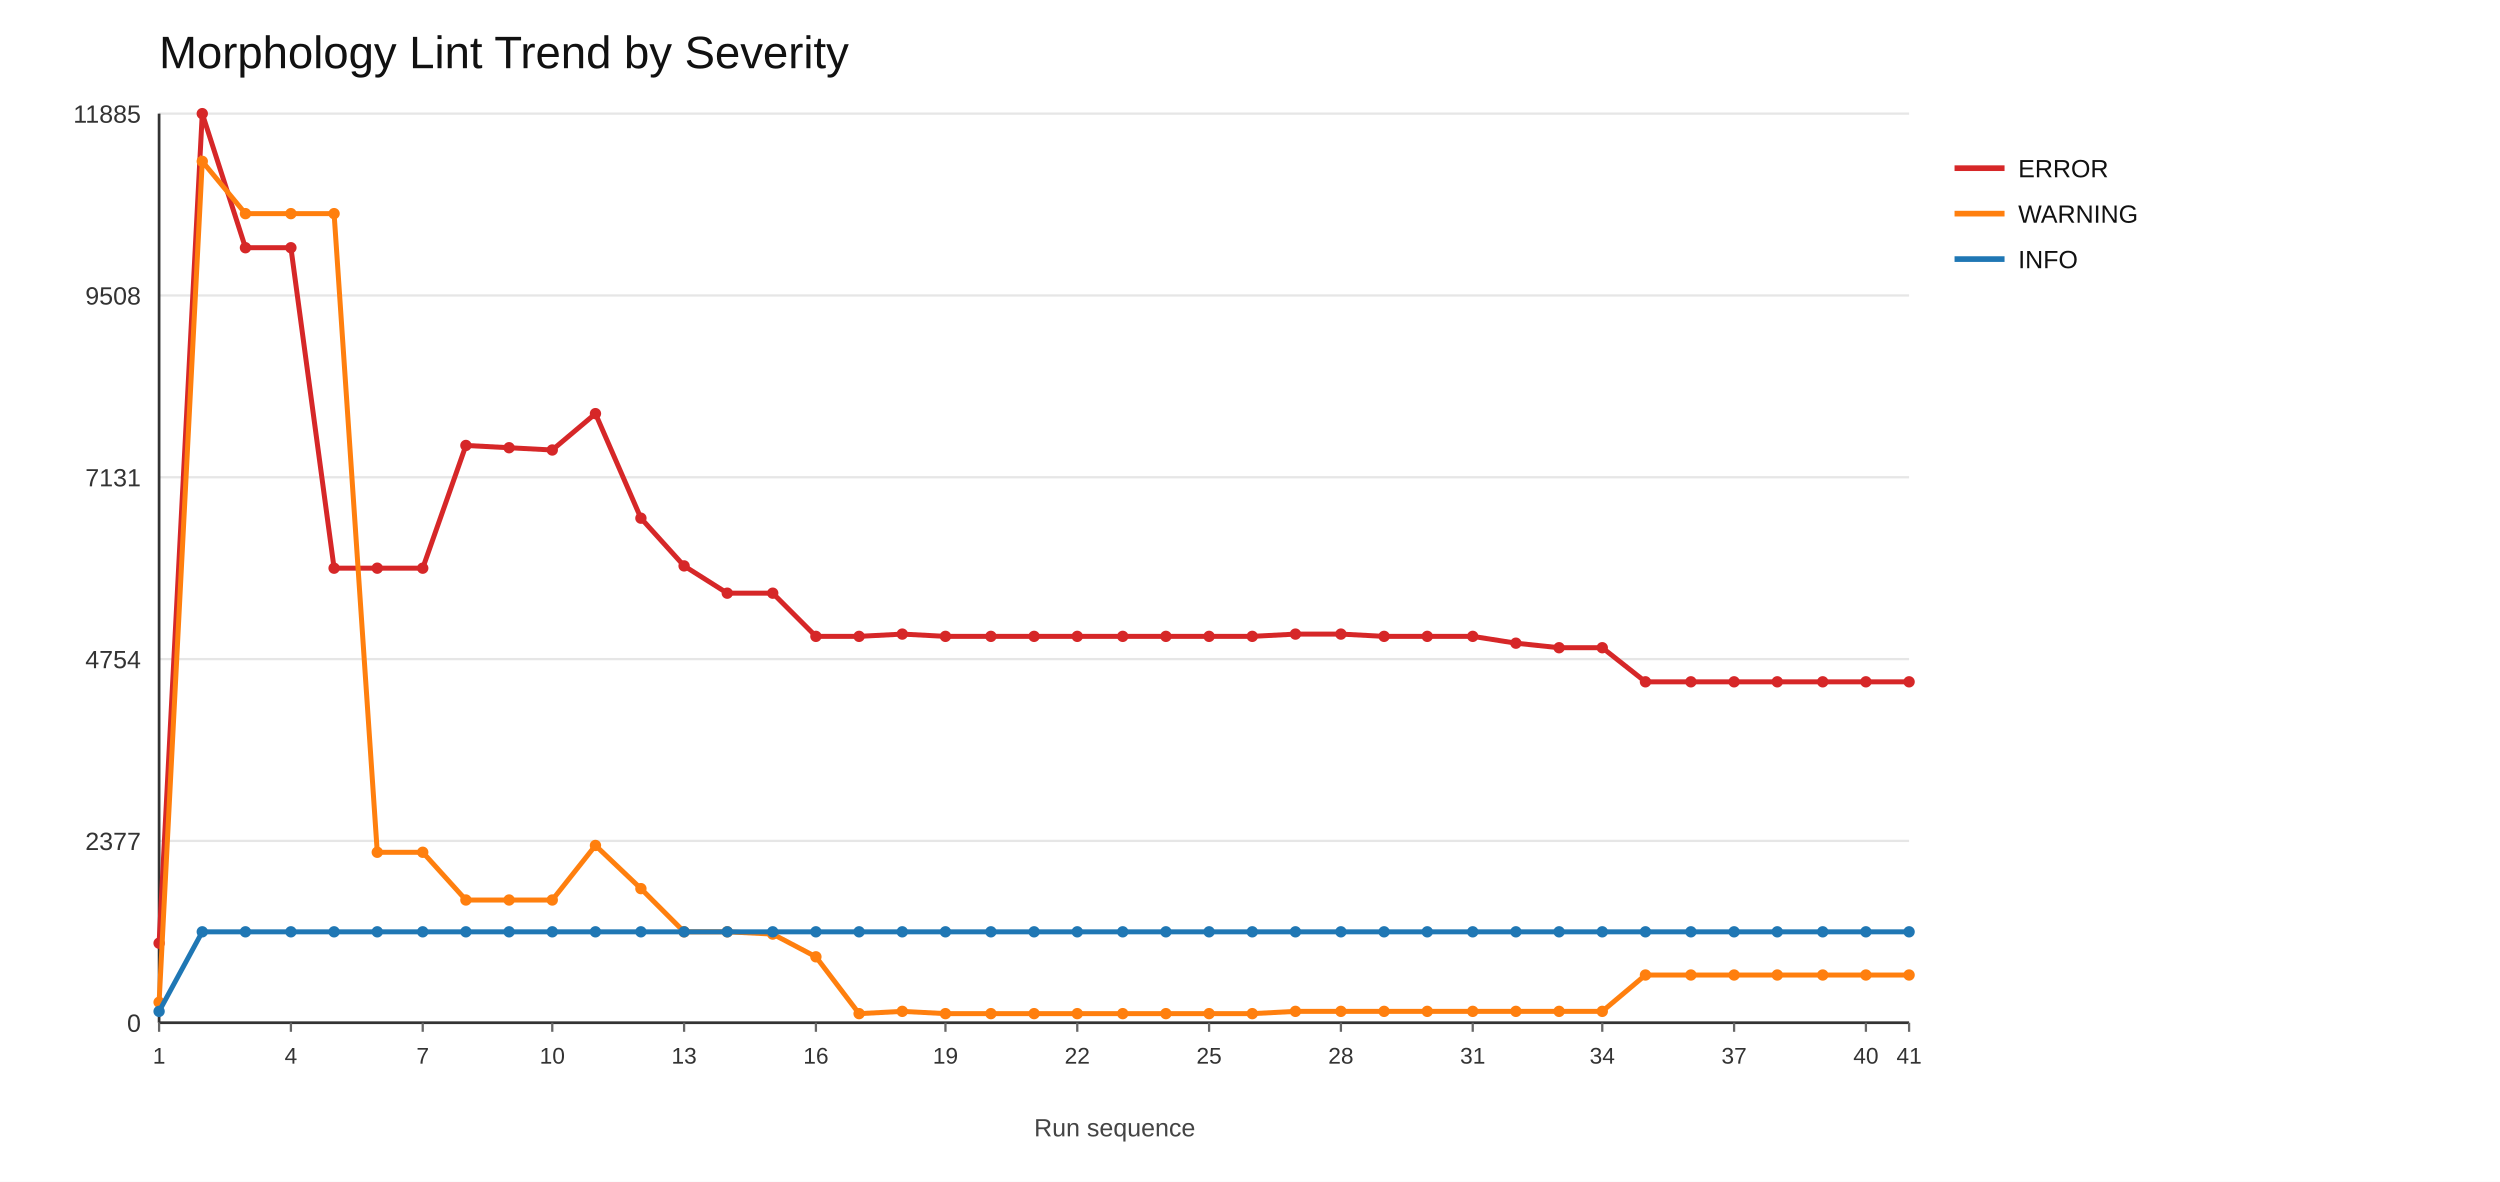
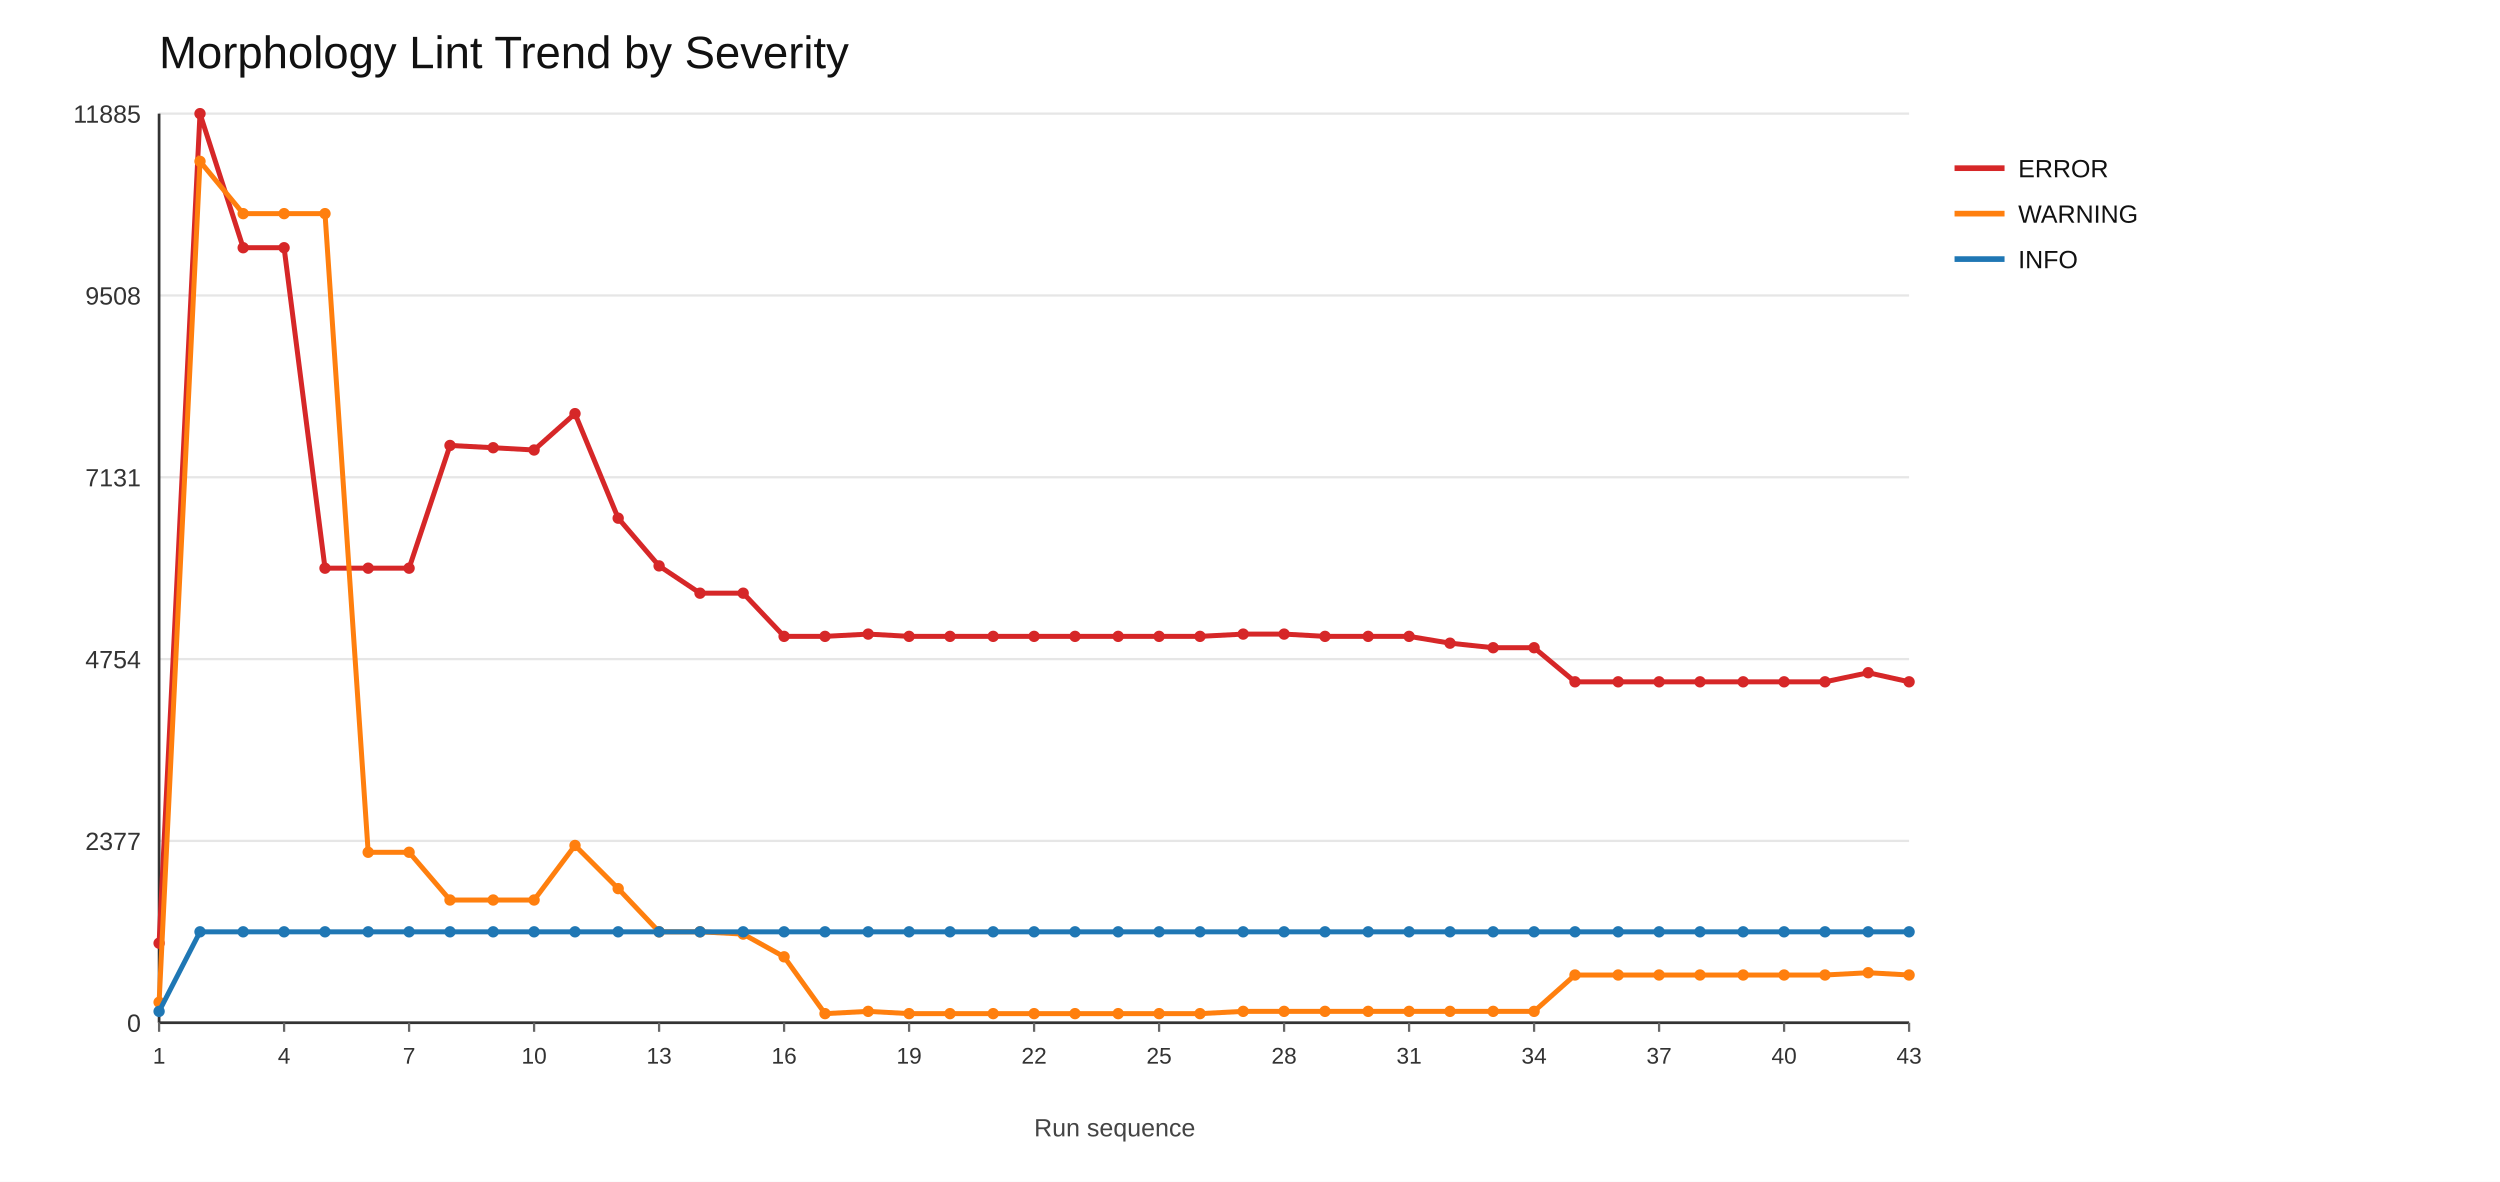
<svg xmlns="http://www.w3.org/2000/svg" width="1100" height="520">
  <rect x="0" y="0" width="1100" height="520" fill="#ffffff" />
  <text x="70" y="30" font-size="20" font-family="Arial" fill="#111">Morphology Lint Trend by Severity</text>
  <line x1="70" y1="450" x2="840" y2="450" stroke="#e6e6e6" stroke-width="1" />
  <text x="62" y="454" font-size="11" font-family="Arial" fill="#333" text-anchor="end">0</text>
  <line x1="70" y1="370" x2="840" y2="370" stroke="#e6e6e6" stroke-width="1" />
  <text x="62" y="374" font-size="11" font-family="Arial" fill="#333" text-anchor="end">2377</text>
  <line x1="70" y1="290" x2="840" y2="290" stroke="#e6e6e6" stroke-width="1" />
  <text x="62" y="294" font-size="11" font-family="Arial" fill="#333" text-anchor="end">4754</text>
  <line x1="70" y1="210" x2="840" y2="210" stroke="#e6e6e6" stroke-width="1" />
  <text x="62" y="214" font-size="11" font-family="Arial" fill="#333" text-anchor="end">7131</text>
  <line x1="70" y1="130" x2="840" y2="130" stroke="#e6e6e6" stroke-width="1" />
  <text x="62" y="134" font-size="11" font-family="Arial" fill="#333" text-anchor="end">9508</text>
  <line x1="70" y1="50" x2="840" y2="50" stroke="#e6e6e6" stroke-width="1" />
  <text x="62" y="54" font-size="11" font-family="Arial" fill="#333" text-anchor="end">11885</text>
  <line x1="70" y1="450" x2="840" y2="450" stroke="#333" stroke-width="1.2" />
  <line x1="70" y1="50" x2="70" y2="450" stroke="#333" stroke-width="1.2" />
  <line x1="70" y1="450" x2="70" y2="454" stroke="#666" stroke-width="1" />
  <text x="70" y="468" font-size="10" font-family="Arial" fill="#333" text-anchor="middle">1</text>
-   <line x1="128" y1="450" x2="128" y2="454" stroke="#666" stroke-width="1" />
-   <text x="128" y="468" font-size="10" font-family="Arial" fill="#333" text-anchor="middle">4</text>
-   <line x1="186" y1="450" x2="186" y2="454" stroke="#666" stroke-width="1" />
-   <text x="186" y="468" font-size="10" font-family="Arial" fill="#333" text-anchor="middle">7</text>
-   <line x1="243" y1="450" x2="243" y2="454" stroke="#666" stroke-width="1" />
-   <text x="243" y="468" font-size="10" font-family="Arial" fill="#333" text-anchor="middle">10</text>
-   <line x1="301" y1="450" x2="301" y2="454" stroke="#666" stroke-width="1" />
-   <text x="301" y="468" font-size="10" font-family="Arial" fill="#333" text-anchor="middle">13</text>
-   <line x1="359" y1="450" x2="359" y2="454" stroke="#666" stroke-width="1" />
-   <text x="359" y="468" font-size="10" font-family="Arial" fill="#333" text-anchor="middle">16</text>
-   <line x1="416" y1="450" x2="416" y2="454" stroke="#666" stroke-width="1" />
-   <text x="416" y="468" font-size="10" font-family="Arial" fill="#333" text-anchor="middle">19</text>
-   <line x1="474" y1="450" x2="474" y2="454" stroke="#666" stroke-width="1" />
-   <text x="474" y="468" font-size="10" font-family="Arial" fill="#333" text-anchor="middle">22</text>
-   <line x1="532" y1="450" x2="532" y2="454" stroke="#666" stroke-width="1" />
-   <text x="532" y="468" font-size="10" font-family="Arial" fill="#333" text-anchor="middle">25</text>
-   <line x1="590" y1="450" x2="590" y2="454" stroke="#666" stroke-width="1" />
-   <text x="590" y="468" font-size="10" font-family="Arial" fill="#333" text-anchor="middle">28</text>
-   <line x1="648" y1="450" x2="648" y2="454" stroke="#666" stroke-width="1" />
-   <text x="648" y="468" font-size="10" font-family="Arial" fill="#333" text-anchor="middle">31</text>
-   <line x1="705" y1="450" x2="705" y2="454" stroke="#666" stroke-width="1" />
-   <text x="705" y="468" font-size="10" font-family="Arial" fill="#333" text-anchor="middle">34</text>
-   <line x1="763" y1="450" x2="763" y2="454" stroke="#666" stroke-width="1" />
-   <text x="763" y="468" font-size="10" font-family="Arial" fill="#333" text-anchor="middle">37</text>
-   <line x1="821" y1="450" x2="821" y2="454" stroke="#666" stroke-width="1" />
-   <text x="821" y="468" font-size="10" font-family="Arial" fill="#333" text-anchor="middle">40</text>
+   <line x1="125" y1="450" x2="125" y2="454" stroke="#666" stroke-width="1" />
+   <text x="125" y="468" font-size="10" font-family="Arial" fill="#333" text-anchor="middle">4</text>
+   <line x1="180" y1="450" x2="180" y2="454" stroke="#666" stroke-width="1" />
+   <text x="180" y="468" font-size="10" font-family="Arial" fill="#333" text-anchor="middle">7</text>
+   <line x1="235" y1="450" x2="235" y2="454" stroke="#666" stroke-width="1" />
+   <text x="235" y="468" font-size="10" font-family="Arial" fill="#333" text-anchor="middle">10</text>
+   <line x1="290" y1="450" x2="290" y2="454" stroke="#666" stroke-width="1" />
+   <text x="290" y="468" font-size="10" font-family="Arial" fill="#333" text-anchor="middle">13</text>
+   <line x1="345" y1="450" x2="345" y2="454" stroke="#666" stroke-width="1" />
+   <text x="345" y="468" font-size="10" font-family="Arial" fill="#333" text-anchor="middle">16</text>
+   <line x1="400" y1="450" x2="400" y2="454" stroke="#666" stroke-width="1" />
+   <text x="400" y="468" font-size="10" font-family="Arial" fill="#333" text-anchor="middle">19</text>
+   <line x1="455" y1="450" x2="455" y2="454" stroke="#666" stroke-width="1" />
+   <text x="455" y="468" font-size="10" font-family="Arial" fill="#333" text-anchor="middle">22</text>
+   <line x1="510" y1="450" x2="510" y2="454" stroke="#666" stroke-width="1" />
+   <text x="510" y="468" font-size="10" font-family="Arial" fill="#333" text-anchor="middle">25</text>
+   <line x1="565" y1="450" x2="565" y2="454" stroke="#666" stroke-width="1" />
+   <text x="565" y="468" font-size="10" font-family="Arial" fill="#333" text-anchor="middle">28</text>
+   <line x1="620" y1="450" x2="620" y2="454" stroke="#666" stroke-width="1" />
+   <text x="620" y="468" font-size="10" font-family="Arial" fill="#333" text-anchor="middle">31</text>
+   <line x1="675" y1="450" x2="675" y2="454" stroke="#666" stroke-width="1" />
+   <text x="675" y="468" font-size="10" font-family="Arial" fill="#333" text-anchor="middle">34</text>
+   <line x1="730" y1="450" x2="730" y2="454" stroke="#666" stroke-width="1" />
+   <text x="730" y="468" font-size="10" font-family="Arial" fill="#333" text-anchor="middle">37</text>
+   <line x1="785" y1="450" x2="785" y2="454" stroke="#666" stroke-width="1" />
+   <text x="785" y="468" font-size="10" font-family="Arial" fill="#333" text-anchor="middle">40</text>
  <line x1="840" y1="450" x2="840" y2="454" stroke="#666" stroke-width="1" />
-   <text x="840" y="468" font-size="10" font-family="Arial" fill="#333" text-anchor="middle">41</text>
-   <polyline fill="none" stroke="#d62728" stroke-width="2.2" points="70,415 89,50 108,109 128,109 147,250 166,250 186,250 205,196 224,197 243,198 262,182 282,228 301,249 320,261 340,261 359,280 378,280 397,279 416,280 436,280 455,280 474,280 494,280 513,280 532,280 551,280 570,279 590,279 609,280 628,280 648,280 667,283 686,285 705,285 724,300 744,300 763,300 782,300 802,300 821,300 840,300" />
+   <text x="840" y="468" font-size="10" font-family="Arial" fill="#333" text-anchor="middle">43</text>
+   <polyline fill="none" stroke="#d62728" stroke-width="2.2" points="70,415 88,50 107,109 125,109 143,250 162,250 180,250 198,196 217,197 235,198 253,182 272,228 290,249 308,261 327,261 345,280 363,280 382,279 400,280 418,280 437,280 455,280 473,280 492,280 510,280 528,280 547,279 565,279 583,280 602,280 620,280 638,283 657,285 675,285 693,300 712,300 730,300 748,300 767,300 785,300 803,300 822,296 840,300" />
  <circle cx="70" cy="415" r="2.5" fill="#d62728" />
-   <circle cx="89" cy="50" r="2.5" fill="#d62728" />
-   <circle cx="108" cy="109" r="2.5" fill="#d62728" />
-   <circle cx="128" cy="109" r="2.5" fill="#d62728" />
-   <circle cx="147" cy="250" r="2.5" fill="#d62728" />
-   <circle cx="166" cy="250" r="2.5" fill="#d62728" />
-   <circle cx="186" cy="250" r="2.5" fill="#d62728" />
-   <circle cx="205" cy="196" r="2.5" fill="#d62728" />
-   <circle cx="224" cy="197" r="2.5" fill="#d62728" />
-   <circle cx="243" cy="198" r="2.5" fill="#d62728" />
-   <circle cx="262" cy="182" r="2.5" fill="#d62728" />
-   <circle cx="282" cy="228" r="2.5" fill="#d62728" />
-   <circle cx="301" cy="249" r="2.5" fill="#d62728" />
-   <circle cx="320" cy="261" r="2.5" fill="#d62728" />
-   <circle cx="340" cy="261" r="2.5" fill="#d62728" />
-   <circle cx="359" cy="280" r="2.5" fill="#d62728" />
-   <circle cx="378" cy="280" r="2.5" fill="#d62728" />
-   <circle cx="397" cy="279" r="2.5" fill="#d62728" />
-   <circle cx="416" cy="280" r="2.5" fill="#d62728" />
-   <circle cx="436" cy="280" r="2.5" fill="#d62728" />
+   <circle cx="88" cy="50" r="2.5" fill="#d62728" />
+   <circle cx="107" cy="109" r="2.5" fill="#d62728" />
+   <circle cx="125" cy="109" r="2.5" fill="#d62728" />
+   <circle cx="143" cy="250" r="2.5" fill="#d62728" />
+   <circle cx="162" cy="250" r="2.5" fill="#d62728" />
+   <circle cx="180" cy="250" r="2.5" fill="#d62728" />
+   <circle cx="198" cy="196" r="2.5" fill="#d62728" />
+   <circle cx="217" cy="197" r="2.5" fill="#d62728" />
+   <circle cx="235" cy="198" r="2.5" fill="#d62728" />
+   <circle cx="253" cy="182" r="2.5" fill="#d62728" />
+   <circle cx="272" cy="228" r="2.5" fill="#d62728" />
+   <circle cx="290" cy="249" r="2.5" fill="#d62728" />
+   <circle cx="308" cy="261" r="2.5" fill="#d62728" />
+   <circle cx="327" cy="261" r="2.5" fill="#d62728" />
+   <circle cx="345" cy="280" r="2.5" fill="#d62728" />
+   <circle cx="363" cy="280" r="2.5" fill="#d62728" />
+   <circle cx="382" cy="279" r="2.5" fill="#d62728" />
+   <circle cx="400" cy="280" r="2.5" fill="#d62728" />
+   <circle cx="418" cy="280" r="2.5" fill="#d62728" />
+   <circle cx="437" cy="280" r="2.5" fill="#d62728" />
  <circle cx="455" cy="280" r="2.5" fill="#d62728" />
-   <circle cx="474" cy="280" r="2.5" fill="#d62728" />
-   <circle cx="494" cy="280" r="2.5" fill="#d62728" />
-   <circle cx="513" cy="280" r="2.5" fill="#d62728" />
-   <circle cx="532" cy="280" r="2.5" fill="#d62728" />
-   <circle cx="551" cy="280" r="2.5" fill="#d62728" />
-   <circle cx="570" cy="279" r="2.5" fill="#d62728" />
-   <circle cx="590" cy="279" r="2.5" fill="#d62728" />
-   <circle cx="609" cy="280" r="2.5" fill="#d62728" />
-   <circle cx="628" cy="280" r="2.5" fill="#d62728" />
-   <circle cx="648" cy="280" r="2.5" fill="#d62728" />
-   <circle cx="667" cy="283" r="2.5" fill="#d62728" />
-   <circle cx="686" cy="285" r="2.5" fill="#d62728" />
-   <circle cx="705" cy="285" r="2.5" fill="#d62728" />
-   <circle cx="724" cy="300" r="2.5" fill="#d62728" />
-   <circle cx="744" cy="300" r="2.5" fill="#d62728" />
-   <circle cx="763" cy="300" r="2.5" fill="#d62728" />
-   <circle cx="782" cy="300" r="2.5" fill="#d62728" />
-   <circle cx="802" cy="300" r="2.5" fill="#d62728" />
-   <circle cx="821" cy="300" r="2.5" fill="#d62728" />
+   <circle cx="473" cy="280" r="2.5" fill="#d62728" />
+   <circle cx="492" cy="280" r="2.5" fill="#d62728" />
+   <circle cx="510" cy="280" r="2.5" fill="#d62728" />
+   <circle cx="528" cy="280" r="2.5" fill="#d62728" />
+   <circle cx="547" cy="279" r="2.5" fill="#d62728" />
+   <circle cx="565" cy="279" r="2.5" fill="#d62728" />
+   <circle cx="583" cy="280" r="2.5" fill="#d62728" />
+   <circle cx="602" cy="280" r="2.5" fill="#d62728" />
+   <circle cx="620" cy="280" r="2.5" fill="#d62728" />
+   <circle cx="638" cy="283" r="2.5" fill="#d62728" />
+   <circle cx="657" cy="285" r="2.5" fill="#d62728" />
+   <circle cx="675" cy="285" r="2.5" fill="#d62728" />
+   <circle cx="693" cy="300" r="2.5" fill="#d62728" />
+   <circle cx="712" cy="300" r="2.5" fill="#d62728" />
+   <circle cx="730" cy="300" r="2.5" fill="#d62728" />
+   <circle cx="748" cy="300" r="2.5" fill="#d62728" />
+   <circle cx="767" cy="300" r="2.5" fill="#d62728" />
+   <circle cx="785" cy="300" r="2.5" fill="#d62728" />
+   <circle cx="803" cy="300" r="2.5" fill="#d62728" />
+   <circle cx="822" cy="296" r="2.5" fill="#d62728" />
  <circle cx="840" cy="300" r="2.5" fill="#d62728" />
  <line x1="860" y1="74" x2="882" y2="74" stroke="#d62728" stroke-width="2.5" />
  <text x="888" y="78" font-size="11" font-family="Arial" fill="#111">ERROR</text>
-   <polyline fill="none" stroke="#ff7f0e" stroke-width="2.2" points="70,441 89,71 108,94 128,94 147,94 166,375 186,375 205,396 224,396 243,396 262,372 282,391 301,410 320,410 340,411 359,421 378,446 397,445 416,446 436,446 455,446 474,446 494,446 513,446 532,446 551,446 570,445 590,445 609,445 628,445 648,445 667,445 686,445 705,445 724,429 744,429 763,429 782,429 802,429 821,429 840,429" />
+   <polyline fill="none" stroke="#ff7f0e" stroke-width="2.2" points="70,441 88,71 107,94 125,94 143,94 162,375 180,375 198,396 217,396 235,396 253,372 272,391 290,410 308,410 327,411 345,421 363,446 382,445 400,446 418,446 437,446 455,446 473,446 492,446 510,446 528,446 547,445 565,445 583,445 602,445 620,445 638,445 657,445 675,445 693,429 712,429 730,429 748,429 767,429 785,429 803,429 822,428 840,429" />
  <circle cx="70" cy="441" r="2.5" fill="#ff7f0e" />
-   <circle cx="89" cy="71" r="2.5" fill="#ff7f0e" />
-   <circle cx="108" cy="94" r="2.5" fill="#ff7f0e" />
-   <circle cx="128" cy="94" r="2.5" fill="#ff7f0e" />
-   <circle cx="147" cy="94" r="2.5" fill="#ff7f0e" />
-   <circle cx="166" cy="375" r="2.5" fill="#ff7f0e" />
-   <circle cx="186" cy="375" r="2.5" fill="#ff7f0e" />
-   <circle cx="205" cy="396" r="2.5" fill="#ff7f0e" />
-   <circle cx="224" cy="396" r="2.5" fill="#ff7f0e" />
-   <circle cx="243" cy="396" r="2.5" fill="#ff7f0e" />
-   <circle cx="262" cy="372" r="2.5" fill="#ff7f0e" />
-   <circle cx="282" cy="391" r="2.5" fill="#ff7f0e" />
-   <circle cx="301" cy="410" r="2.5" fill="#ff7f0e" />
-   <circle cx="320" cy="410" r="2.5" fill="#ff7f0e" />
-   <circle cx="340" cy="411" r="2.5" fill="#ff7f0e" />
-   <circle cx="359" cy="421" r="2.5" fill="#ff7f0e" />
-   <circle cx="378" cy="446" r="2.5" fill="#ff7f0e" />
-   <circle cx="397" cy="445" r="2.5" fill="#ff7f0e" />
-   <circle cx="416" cy="446" r="2.5" fill="#ff7f0e" />
-   <circle cx="436" cy="446" r="2.5" fill="#ff7f0e" />
+   <circle cx="88" cy="71" r="2.5" fill="#ff7f0e" />
+   <circle cx="107" cy="94" r="2.5" fill="#ff7f0e" />
+   <circle cx="125" cy="94" r="2.5" fill="#ff7f0e" />
+   <circle cx="143" cy="94" r="2.5" fill="#ff7f0e" />
+   <circle cx="162" cy="375" r="2.5" fill="#ff7f0e" />
+   <circle cx="180" cy="375" r="2.5" fill="#ff7f0e" />
+   <circle cx="198" cy="396" r="2.5" fill="#ff7f0e" />
+   <circle cx="217" cy="396" r="2.5" fill="#ff7f0e" />
+   <circle cx="235" cy="396" r="2.5" fill="#ff7f0e" />
+   <circle cx="253" cy="372" r="2.5" fill="#ff7f0e" />
+   <circle cx="272" cy="391" r="2.5" fill="#ff7f0e" />
+   <circle cx="290" cy="410" r="2.5" fill="#ff7f0e" />
+   <circle cx="308" cy="410" r="2.5" fill="#ff7f0e" />
+   <circle cx="327" cy="411" r="2.5" fill="#ff7f0e" />
+   <circle cx="345" cy="421" r="2.5" fill="#ff7f0e" />
+   <circle cx="363" cy="446" r="2.5" fill="#ff7f0e" />
+   <circle cx="382" cy="445" r="2.5" fill="#ff7f0e" />
+   <circle cx="400" cy="446" r="2.5" fill="#ff7f0e" />
+   <circle cx="418" cy="446" r="2.5" fill="#ff7f0e" />
+   <circle cx="437" cy="446" r="2.5" fill="#ff7f0e" />
  <circle cx="455" cy="446" r="2.5" fill="#ff7f0e" />
-   <circle cx="474" cy="446" r="2.5" fill="#ff7f0e" />
-   <circle cx="494" cy="446" r="2.5" fill="#ff7f0e" />
-   <circle cx="513" cy="446" r="2.5" fill="#ff7f0e" />
-   <circle cx="532" cy="446" r="2.5" fill="#ff7f0e" />
-   <circle cx="551" cy="446" r="2.5" fill="#ff7f0e" />
-   <circle cx="570" cy="445" r="2.5" fill="#ff7f0e" />
-   <circle cx="590" cy="445" r="2.5" fill="#ff7f0e" />
-   <circle cx="609" cy="445" r="2.5" fill="#ff7f0e" />
-   <circle cx="628" cy="445" r="2.5" fill="#ff7f0e" />
-   <circle cx="648" cy="445" r="2.5" fill="#ff7f0e" />
-   <circle cx="667" cy="445" r="2.5" fill="#ff7f0e" />
-   <circle cx="686" cy="445" r="2.5" fill="#ff7f0e" />
-   <circle cx="705" cy="445" r="2.5" fill="#ff7f0e" />
-   <circle cx="724" cy="429" r="2.5" fill="#ff7f0e" />
-   <circle cx="744" cy="429" r="2.5" fill="#ff7f0e" />
-   <circle cx="763" cy="429" r="2.5" fill="#ff7f0e" />
-   <circle cx="782" cy="429" r="2.5" fill="#ff7f0e" />
-   <circle cx="802" cy="429" r="2.5" fill="#ff7f0e" />
-   <circle cx="821" cy="429" r="2.5" fill="#ff7f0e" />
+   <circle cx="473" cy="446" r="2.5" fill="#ff7f0e" />
+   <circle cx="492" cy="446" r="2.5" fill="#ff7f0e" />
+   <circle cx="510" cy="446" r="2.5" fill="#ff7f0e" />
+   <circle cx="528" cy="446" r="2.5" fill="#ff7f0e" />
+   <circle cx="547" cy="445" r="2.5" fill="#ff7f0e" />
+   <circle cx="565" cy="445" r="2.5" fill="#ff7f0e" />
+   <circle cx="583" cy="445" r="2.5" fill="#ff7f0e" />
+   <circle cx="602" cy="445" r="2.5" fill="#ff7f0e" />
+   <circle cx="620" cy="445" r="2.5" fill="#ff7f0e" />
+   <circle cx="638" cy="445" r="2.5" fill="#ff7f0e" />
+   <circle cx="657" cy="445" r="2.5" fill="#ff7f0e" />
+   <circle cx="675" cy="445" r="2.5" fill="#ff7f0e" />
+   <circle cx="693" cy="429" r="2.5" fill="#ff7f0e" />
+   <circle cx="712" cy="429" r="2.5" fill="#ff7f0e" />
+   <circle cx="730" cy="429" r="2.5" fill="#ff7f0e" />
+   <circle cx="748" cy="429" r="2.5" fill="#ff7f0e" />
+   <circle cx="767" cy="429" r="2.5" fill="#ff7f0e" />
+   <circle cx="785" cy="429" r="2.5" fill="#ff7f0e" />
+   <circle cx="803" cy="429" r="2.5" fill="#ff7f0e" />
+   <circle cx="822" cy="428" r="2.5" fill="#ff7f0e" />
  <circle cx="840" cy="429" r="2.5" fill="#ff7f0e" />
  <line x1="860" y1="94" x2="882" y2="94" stroke="#ff7f0e" stroke-width="2.5" />
  <text x="888" y="98" font-size="11" font-family="Arial" fill="#111">WARNING</text>
-   <polyline fill="none" stroke="#1f77b4" stroke-width="2.2" points="70,445 89,410 108,410 128,410 147,410 166,410 186,410 205,410 224,410 243,410 262,410 282,410 301,410 320,410 340,410 359,410 378,410 397,410 416,410 436,410 455,410 474,410 494,410 513,410 532,410 551,410 570,410 590,410 609,410 628,410 648,410 667,410 686,410 705,410 724,410 744,410 763,410 782,410 802,410 821,410 840,410" />
+   <polyline fill="none" stroke="#1f77b4" stroke-width="2.2" points="70,445 88,410 107,410 125,410 143,410 162,410 180,410 198,410 217,410 235,410 253,410 272,410 290,410 308,410 327,410 345,410 363,410 382,410 400,410 418,410 437,410 455,410 473,410 492,410 510,410 528,410 547,410 565,410 583,410 602,410 620,410 638,410 657,410 675,410 693,410 712,410 730,410 748,410 767,410 785,410 803,410 822,410 840,410" />
  <circle cx="70" cy="445" r="2.5" fill="#1f77b4" />
-   <circle cx="89" cy="410" r="2.5" fill="#1f77b4" />
-   <circle cx="108" cy="410" r="2.5" fill="#1f77b4" />
-   <circle cx="128" cy="410" r="2.5" fill="#1f77b4" />
-   <circle cx="147" cy="410" r="2.5" fill="#1f77b4" />
-   <circle cx="166" cy="410" r="2.5" fill="#1f77b4" />
-   <circle cx="186" cy="410" r="2.5" fill="#1f77b4" />
-   <circle cx="205" cy="410" r="2.5" fill="#1f77b4" />
-   <circle cx="224" cy="410" r="2.5" fill="#1f77b4" />
-   <circle cx="243" cy="410" r="2.5" fill="#1f77b4" />
-   <circle cx="262" cy="410" r="2.5" fill="#1f77b4" />
-   <circle cx="282" cy="410" r="2.5" fill="#1f77b4" />
-   <circle cx="301" cy="410" r="2.5" fill="#1f77b4" />
-   <circle cx="320" cy="410" r="2.5" fill="#1f77b4" />
-   <circle cx="340" cy="410" r="2.5" fill="#1f77b4" />
-   <circle cx="359" cy="410" r="2.5" fill="#1f77b4" />
-   <circle cx="378" cy="410" r="2.5" fill="#1f77b4" />
-   <circle cx="397" cy="410" r="2.5" fill="#1f77b4" />
-   <circle cx="416" cy="410" r="2.5" fill="#1f77b4" />
-   <circle cx="436" cy="410" r="2.5" fill="#1f77b4" />
+   <circle cx="88" cy="410" r="2.5" fill="#1f77b4" />
+   <circle cx="107" cy="410" r="2.5" fill="#1f77b4" />
+   <circle cx="125" cy="410" r="2.5" fill="#1f77b4" />
+   <circle cx="143" cy="410" r="2.5" fill="#1f77b4" />
+   <circle cx="162" cy="410" r="2.5" fill="#1f77b4" />
+   <circle cx="180" cy="410" r="2.5" fill="#1f77b4" />
+   <circle cx="198" cy="410" r="2.5" fill="#1f77b4" />
+   <circle cx="217" cy="410" r="2.5" fill="#1f77b4" />
+   <circle cx="235" cy="410" r="2.5" fill="#1f77b4" />
+   <circle cx="253" cy="410" r="2.5" fill="#1f77b4" />
+   <circle cx="272" cy="410" r="2.5" fill="#1f77b4" />
+   <circle cx="290" cy="410" r="2.5" fill="#1f77b4" />
+   <circle cx="308" cy="410" r="2.5" fill="#1f77b4" />
+   <circle cx="327" cy="410" r="2.5" fill="#1f77b4" />
+   <circle cx="345" cy="410" r="2.5" fill="#1f77b4" />
+   <circle cx="363" cy="410" r="2.5" fill="#1f77b4" />
+   <circle cx="382" cy="410" r="2.5" fill="#1f77b4" />
+   <circle cx="400" cy="410" r="2.5" fill="#1f77b4" />
+   <circle cx="418" cy="410" r="2.5" fill="#1f77b4" />
+   <circle cx="437" cy="410" r="2.5" fill="#1f77b4" />
  <circle cx="455" cy="410" r="2.5" fill="#1f77b4" />
-   <circle cx="474" cy="410" r="2.5" fill="#1f77b4" />
-   <circle cx="494" cy="410" r="2.5" fill="#1f77b4" />
-   <circle cx="513" cy="410" r="2.5" fill="#1f77b4" />
-   <circle cx="532" cy="410" r="2.5" fill="#1f77b4" />
-   <circle cx="551" cy="410" r="2.5" fill="#1f77b4" />
-   <circle cx="570" cy="410" r="2.5" fill="#1f77b4" />
-   <circle cx="590" cy="410" r="2.5" fill="#1f77b4" />
-   <circle cx="609" cy="410" r="2.5" fill="#1f77b4" />
-   <circle cx="628" cy="410" r="2.5" fill="#1f77b4" />
-   <circle cx="648" cy="410" r="2.5" fill="#1f77b4" />
-   <circle cx="667" cy="410" r="2.5" fill="#1f77b4" />
-   <circle cx="686" cy="410" r="2.5" fill="#1f77b4" />
-   <circle cx="705" cy="410" r="2.5" fill="#1f77b4" />
-   <circle cx="724" cy="410" r="2.5" fill="#1f77b4" />
-   <circle cx="744" cy="410" r="2.5" fill="#1f77b4" />
-   <circle cx="763" cy="410" r="2.5" fill="#1f77b4" />
-   <circle cx="782" cy="410" r="2.5" fill="#1f77b4" />
-   <circle cx="802" cy="410" r="2.5" fill="#1f77b4" />
-   <circle cx="821" cy="410" r="2.5" fill="#1f77b4" />
+   <circle cx="473" cy="410" r="2.5" fill="#1f77b4" />
+   <circle cx="492" cy="410" r="2.5" fill="#1f77b4" />
+   <circle cx="510" cy="410" r="2.5" fill="#1f77b4" />
+   <circle cx="528" cy="410" r="2.5" fill="#1f77b4" />
+   <circle cx="547" cy="410" r="2.5" fill="#1f77b4" />
+   <circle cx="565" cy="410" r="2.5" fill="#1f77b4" />
+   <circle cx="583" cy="410" r="2.5" fill="#1f77b4" />
+   <circle cx="602" cy="410" r="2.5" fill="#1f77b4" />
+   <circle cx="620" cy="410" r="2.5" fill="#1f77b4" />
+   <circle cx="638" cy="410" r="2.5" fill="#1f77b4" />
+   <circle cx="657" cy="410" r="2.5" fill="#1f77b4" />
+   <circle cx="675" cy="410" r="2.5" fill="#1f77b4" />
+   <circle cx="693" cy="410" r="2.5" fill="#1f77b4" />
+   <circle cx="712" cy="410" r="2.5" fill="#1f77b4" />
+   <circle cx="730" cy="410" r="2.5" fill="#1f77b4" />
+   <circle cx="748" cy="410" r="2.5" fill="#1f77b4" />
+   <circle cx="767" cy="410" r="2.5" fill="#1f77b4" />
+   <circle cx="785" cy="410" r="2.5" fill="#1f77b4" />
+   <circle cx="803" cy="410" r="2.5" fill="#1f77b4" />
+   <circle cx="822" cy="410" r="2.5" fill="#1f77b4" />
  <circle cx="840" cy="410" r="2.5" fill="#1f77b4" />
  <line x1="860" y1="114" x2="882" y2="114" stroke="#1f77b4" stroke-width="2.5" />
  <text x="888" y="118" font-size="11" font-family="Arial" fill="#111">INFO</text>
  <text x="455" y="500" font-size="11" font-family="Arial" fill="#444">Run sequence</text>
</svg>
